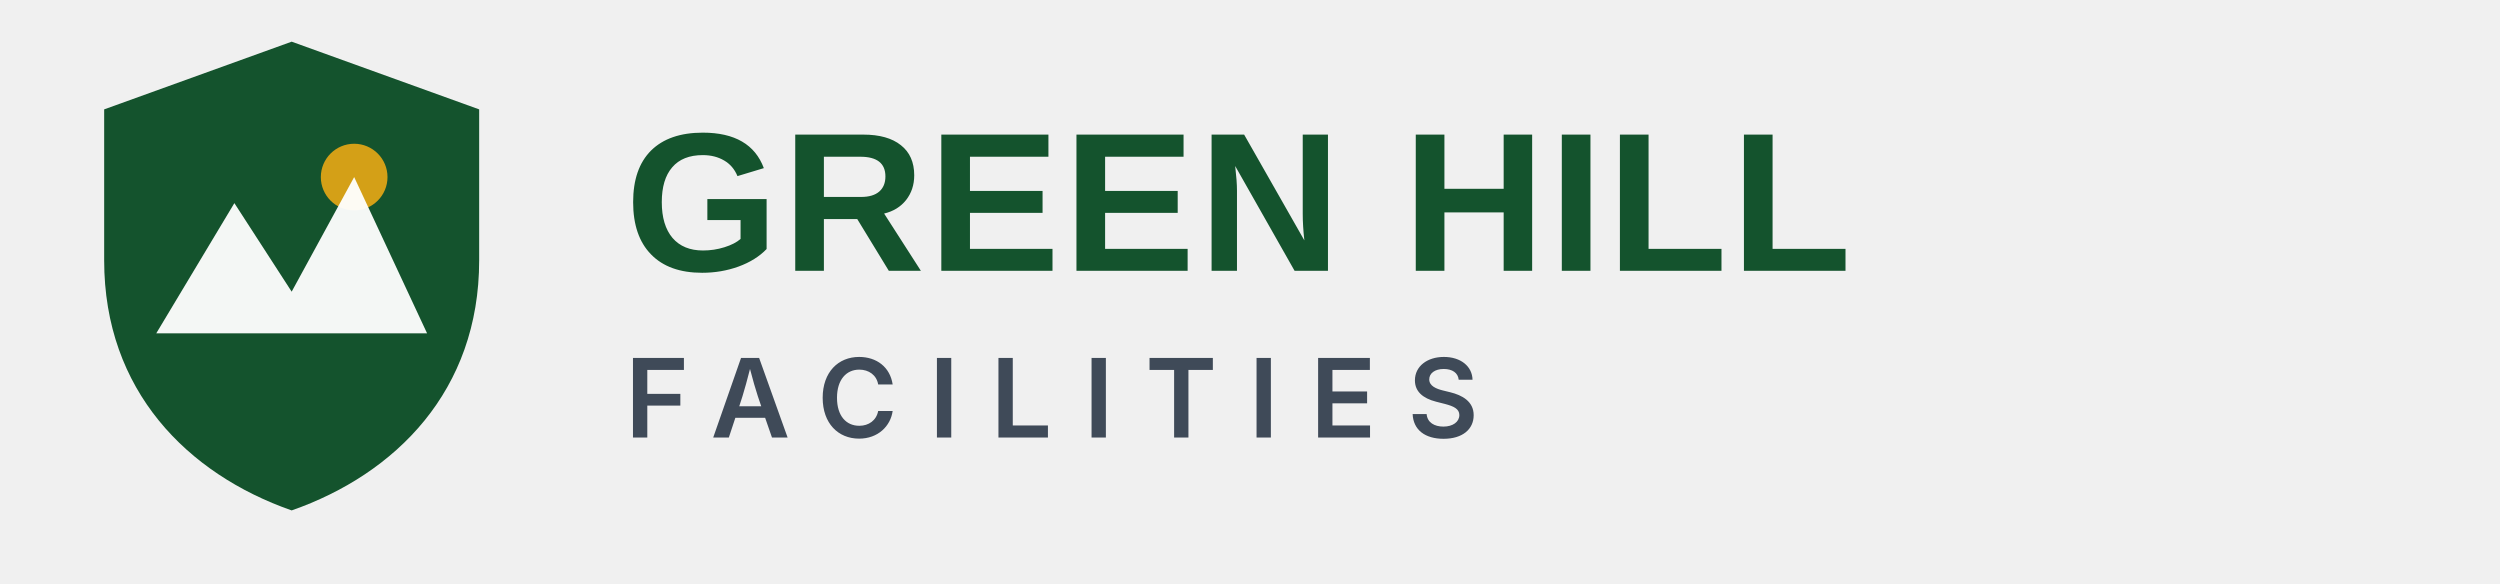
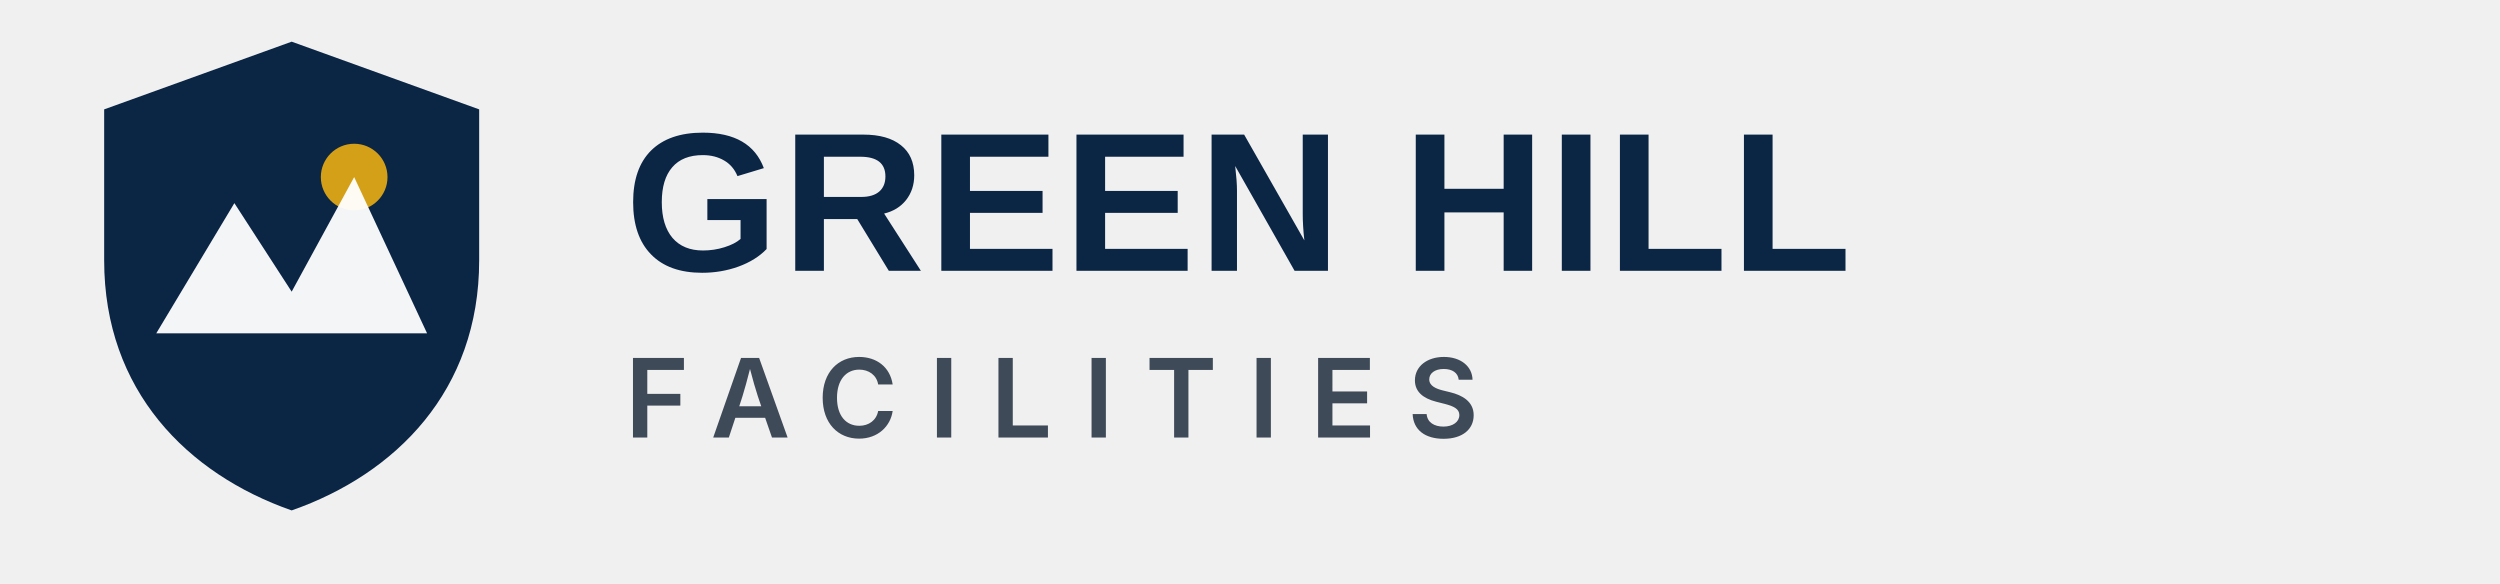
<svg xmlns="http://www.w3.org/2000/svg" viewBox="0 0 240 56" role="img" aria-label="Green Hill Facilities">
  <g>
-     <path d="M28 4 L46 10.5 V25 C46 37.5 38 45.5 28 49 C18 45.5 10 37.5 10 25 V10.5 Z" fill="#14532D" />
+     <path d="M28 4 L46 10.5 V25 C46 37.5 38 45.5 28 49 C18 45.5 10 37.5 10 25 V10.5 Z" fill="#0B2545" />
    <circle cx="34" cy="17" r="3.2" fill="#D4A017" />
    <path d="M15 32 L22.5 19.5 L28 28 L34 17 L41 32 Z" fill="#FFFFFF" fill-opacity="0.95" />
  </g>
-   <text x="60" y="26" font-family="Poppins, 'Segoe UI', Arial, sans-serif" font-weight="700" font-size="19" fill="#14532D" letter-spacing="0.3">GREEN HILL</text>
+   <text x="60" y="26" font-family="Poppins, 'Segoe UI', Arial, sans-serif" font-weight="700" font-size="19" fill="#0B2545" letter-spacing="0.3">GREEN HILL</text>
  <text x="60" y="42" font-family="Inter, 'Segoe UI', Arial, sans-serif" font-weight="600" font-size="10.5" fill="#3F4A58" letter-spacing="3">FACILITIES</text>
</svg>
